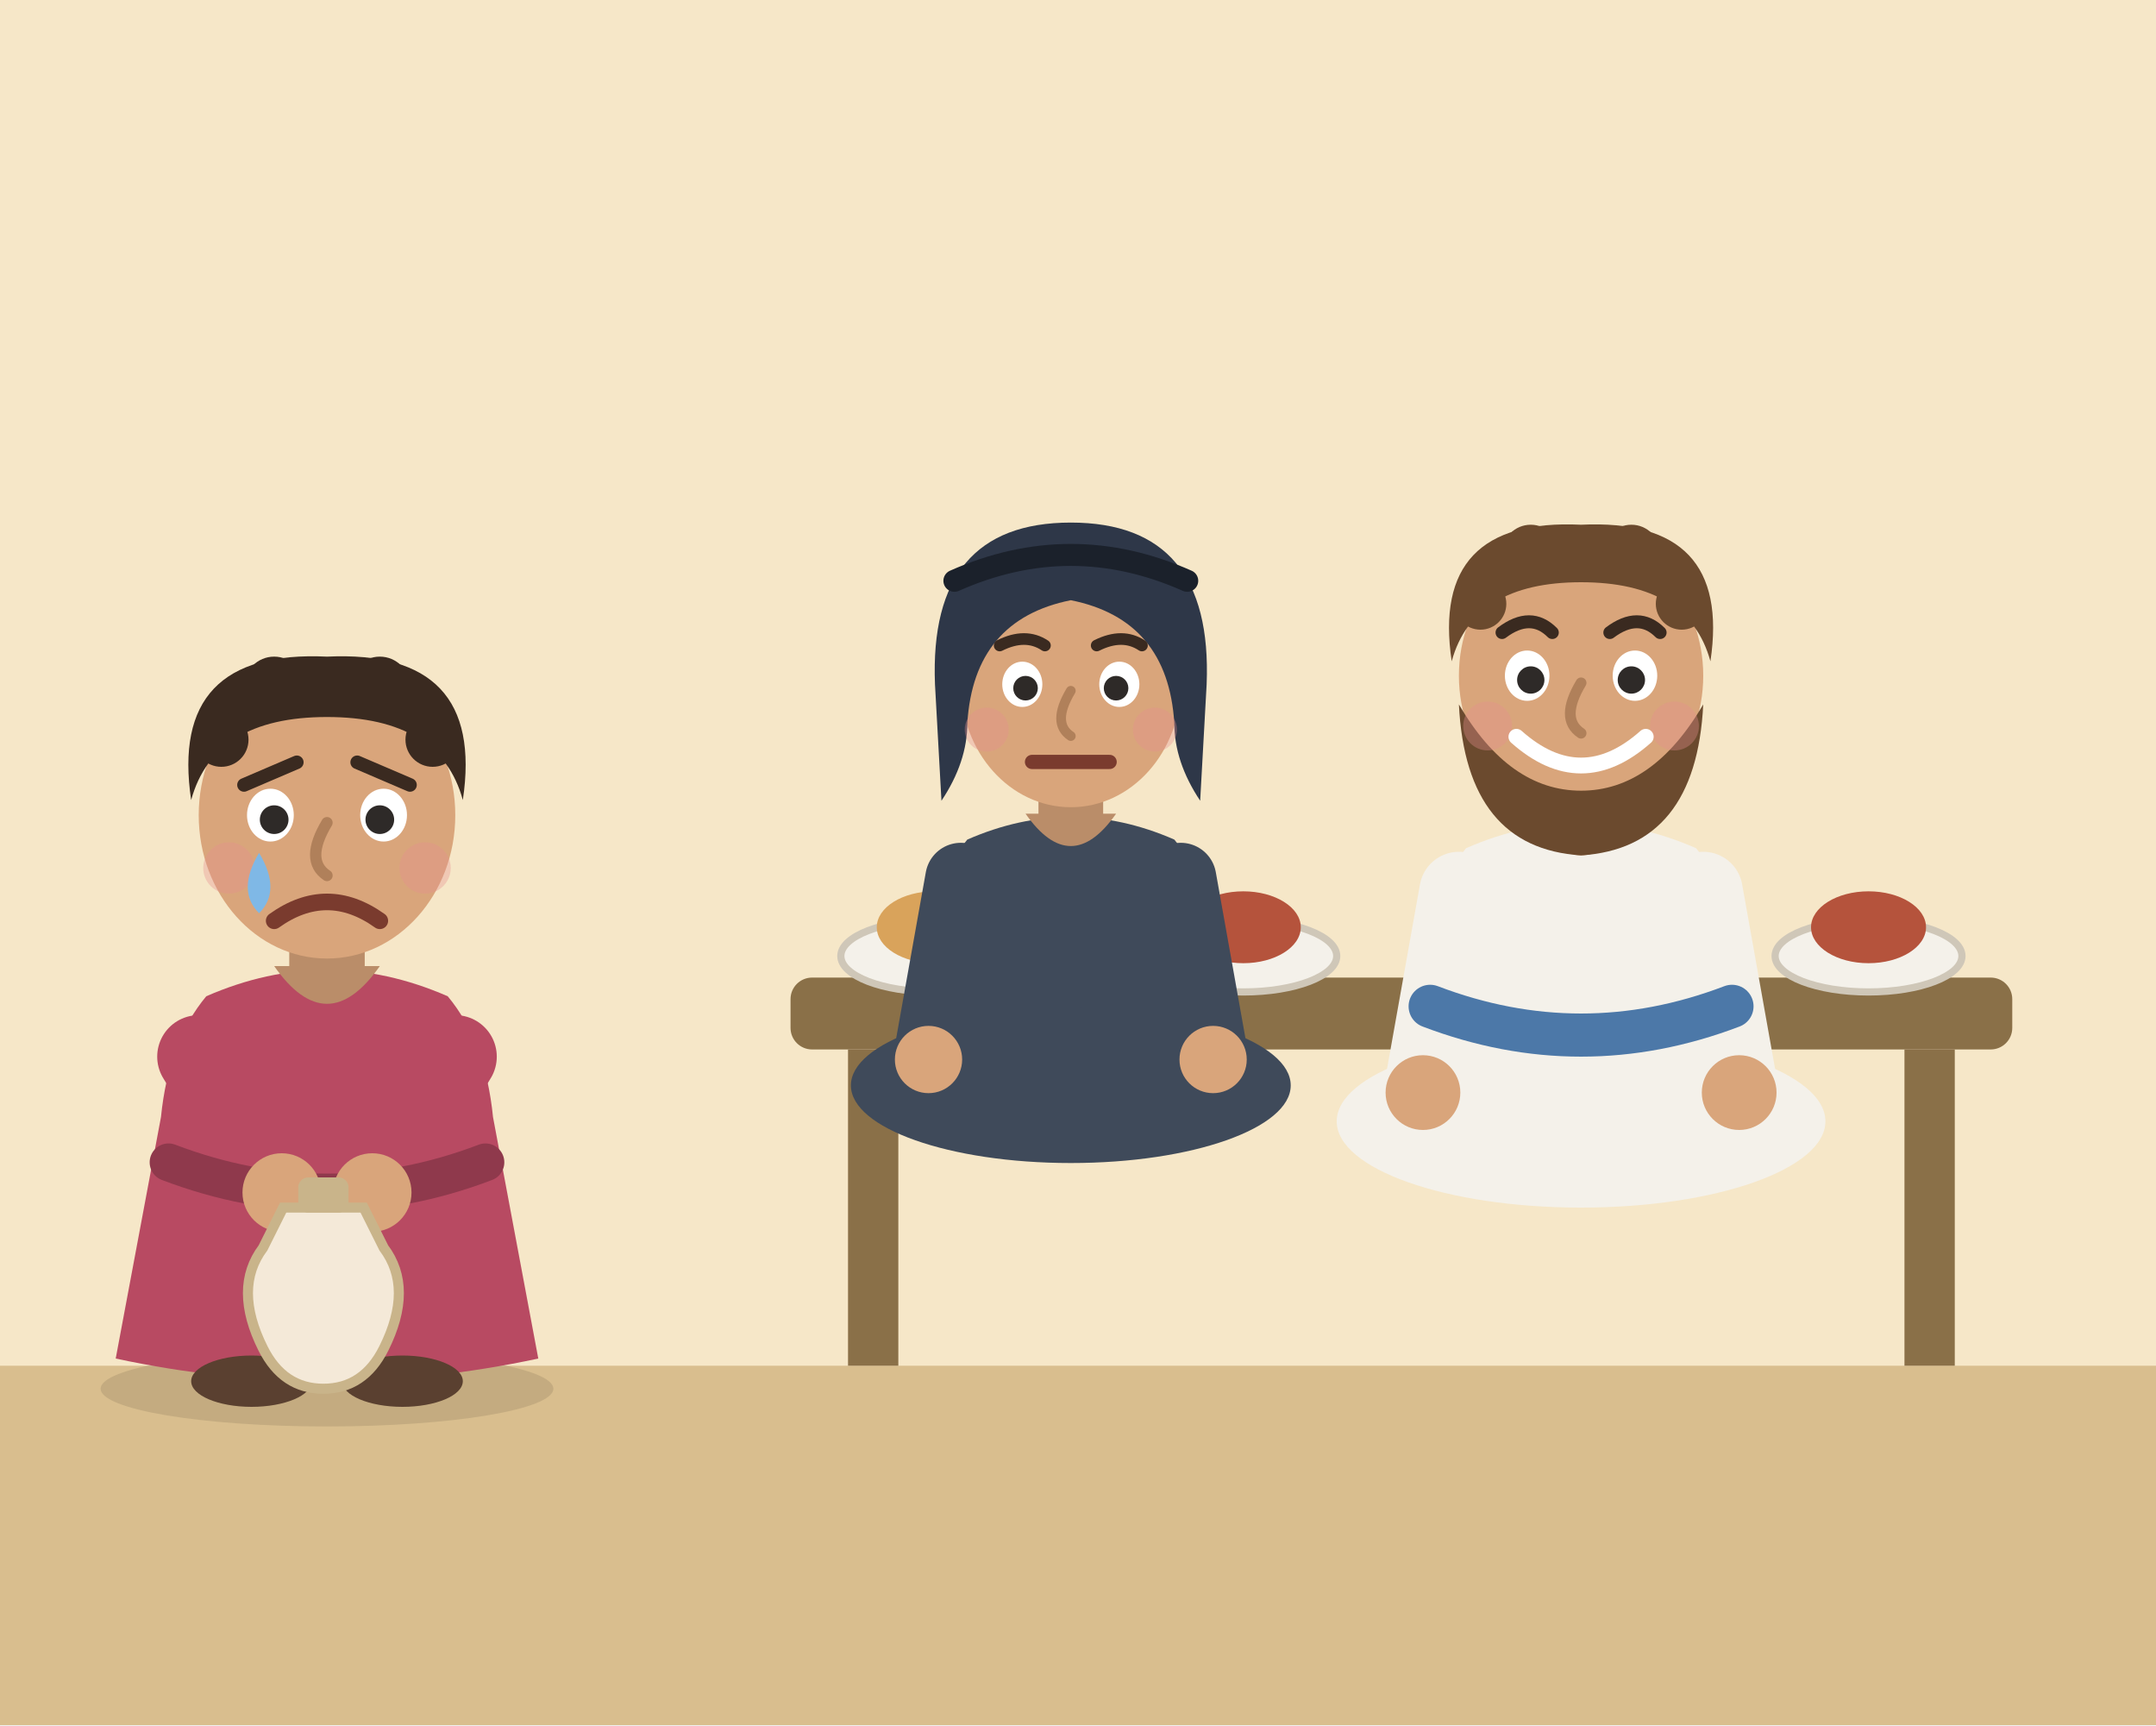
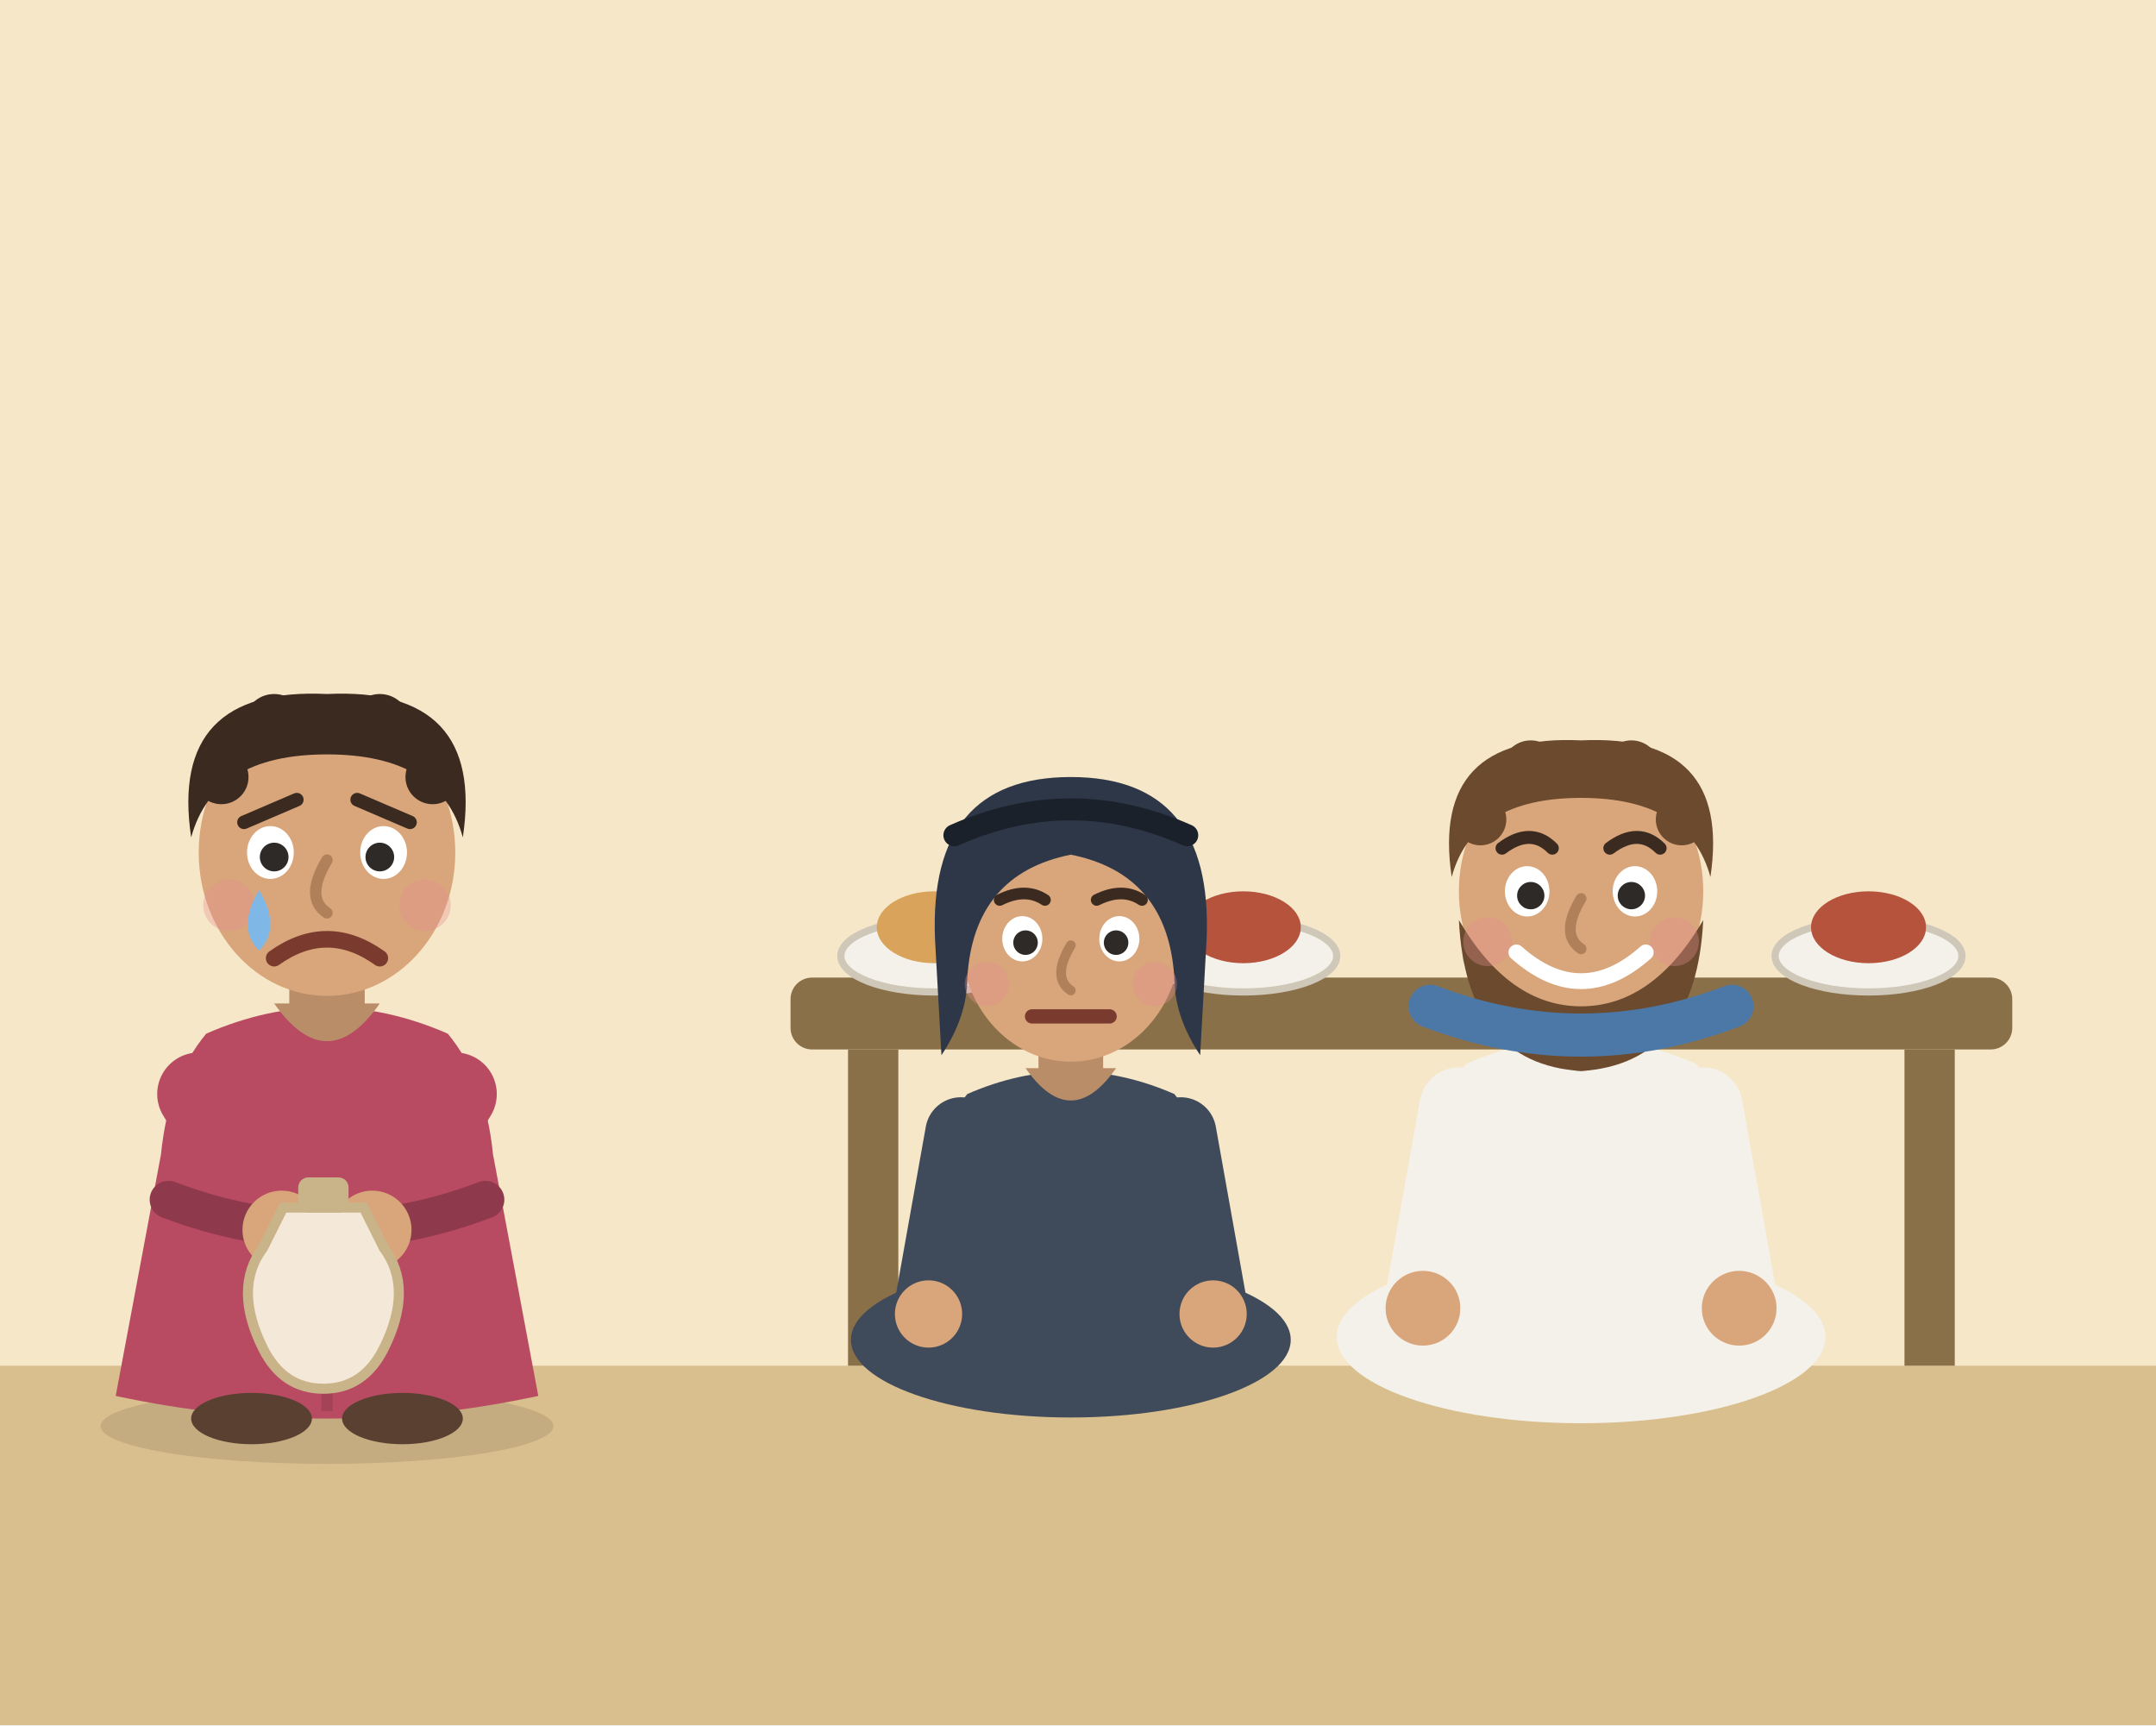
<svg xmlns="http://www.w3.org/2000/svg" viewBox="0 0 300 240">
  <rect width="300" height="240" fill="#F6E7C8" />
  <rect y="190" width="300" height="50" fill="#D9BE8E" />
  <rect x="110" y="136" width="170" height="10" rx="3" fill="#8A7048" />
  <rect x="118" y="146" width="7" height="44" fill="#8A7048" />
  <rect x="265" y="146" width="7" height="44" fill="#8A7048" />
  <ellipse cx="130" cy="133" rx="13" ry="5" fill="#F4F1EA" stroke="#CFC7B8" />
  <ellipse cx="130" cy="129" rx="8" ry="5" fill="#D9A35B" />
  <ellipse cx="173" cy="133" rx="13" ry="5" fill="#F4F1EA" stroke="#CFC7B8" />
  <ellipse cx="173" cy="129" rx="8" ry="5" fill="#B5533C" />
  <ellipse cx="217" cy="133" rx="13" ry="5" fill="#F4F1EA" stroke="#CFC7B8" />
  <ellipse cx="217" cy="129" rx="8" ry="5" fill="#D9A35B" />
  <ellipse cx="260" cy="133" rx="13" ry="5" fill="#F4F1EA" stroke="#CFC7B8" />
  <ellipse cx="260" cy="129" rx="8" ry="5" fill="#B5533C" />
-   <g transform="translate(190,66) scale(1.0)">
+   <g transform="translate(190,96.0) scale(1.0)">
    <line x1="13" y1="58" x2="8" y2="86" stroke="#F4F1EA" stroke-width="11" stroke-linecap="round" />
    <line x1="47" y1="58" x2="52" y2="86" stroke="#F4F1EA" stroke-width="11" stroke-linecap="round" />
    <rect x="25" y="40" width="10" height="14" rx="4" fill="#BA8D69" />
    <path d="M14 52Q30 45 46 52Q51 58 51 66L53 86H7L9 66Q9 58 14 52Z" fill="#F4F1EA" />
    <ellipse cx="30" cy="90" rx="34" ry="12" fill="#F4F1EA" />
    <path d="M23 48Q30 58 37 48Z" fill="#BA8D69" />
    <circle cx="8" cy="86" r="5.2" fill="#D9A57B" />
    <circle cx="52" cy="86" r="5.2" fill="#D9A57B" />
    <ellipse cx="30" cy="28" rx="17" ry="19" fill="#D9A57B" />
    <path d="M12 26Q9 6 30 7Q51 6 48 26Q45 15 30 15Q15 15 12 26Z" fill="#6B4A2E" />
    <circle cx="16" cy="18" r="3.6" fill="#6B4A2E" />
    <circle cx="44" cy="18" r="3.6" fill="#6B4A2E" />
    <circle cx="23" cy="11" r="4" fill="#6B4A2E" />
    <circle cx="37" cy="11" r="4" fill="#6B4A2E" />
    <path d="M13 32Q14 52 30 53Q46 52 47 32Q40 44 30 44Q20 44 13 32Z" fill="#6B4A2E" />
    <ellipse cx="22.5" cy="28" rx="3.1" ry="3.5" fill="#fff" />
    <ellipse cx="37.5" cy="28" rx="3.1" ry="3.5" fill="#fff" />
    <circle cx="23" cy="28.6" r="1.9" fill="#2E2A28" />
    <circle cx="37" cy="28.6" r="1.9" fill="#2E2A28" />
    <circle cx="17" cy="35" r="3.4" fill="#E58E8E" opacity=".35" />
    <circle cx="43" cy="35" r="3.4" fill="#E58E8E" opacity=".35" />
    <path d="M30 29q-3 5 0 7" stroke="#B0805A" stroke-width="1.5" fill="none" stroke-linecap="round" />
    <path d="M21 36.5q9 8 18 0" stroke="#FFFFFF" stroke-width="2.2" fill="none" stroke-linecap="round" />
    <path d="M19 22q4-3 7 0M34 22q4-3 7 0" stroke="#3A2A20" stroke-width="1.8" fill="none" stroke-linecap="round" />
  </g>
  <g transform="translate(190,66) scale(1.0)">
    <path d="M9 74Q30 82 51 74" stroke="#4C78A8" stroke-width="6" fill="none" stroke-linecap="round" />
  </g>
-   <g transform="translate(122,70) scale(0.9)">
+   <g transform="translate(122,105.4) scale(0.9)">
    <line x1="13" y1="58" x2="8" y2="86" stroke="#3F4A5A" stroke-width="11" stroke-linecap="round" />
    <line x1="47" y1="58" x2="52" y2="86" stroke="#3F4A5A" stroke-width="11" stroke-linecap="round" />
    <rect x="25" y="40" width="10" height="14" rx="4" fill="#BA8D69" />
    <path d="M14 52Q30 45 46 52Q51 58 51 66L53 86H7L9 66Q9 58 14 52Z" fill="#3F4A5A" />
    <ellipse cx="30" cy="90" rx="34" ry="12" fill="#3F4A5A" />
    <path d="M23 48Q30 58 37 48Z" fill="#BA8D69" />
    <circle cx="8" cy="86" r="5.2" fill="#D9A57B" />
    <circle cx="52" cy="86" r="5.2" fill="#D9A57B" />
    <ellipse cx="30" cy="28" rx="17" ry="19" fill="#D9A57B" />
    <path d="M30 3Q8 3 9 28L10 46Q14 40 14 34Q15 18 30 15Q45 18 46 34Q46 40 50 46L51 28Q52 3 30 3Z" fill="#2E3748" />
    <path d="M12 12Q30 4 48 12" stroke="#1B212B" stroke-width="3.4" fill="none" stroke-linecap="round" />
    <ellipse cx="22.5" cy="28" rx="3.1" ry="3.5" fill="#fff" />
    <ellipse cx="37.5" cy="28" rx="3.1" ry="3.5" fill="#fff" />
    <circle cx="23" cy="28.6" r="1.9" fill="#2E2A28" />
    <circle cx="37" cy="28.6" r="1.9" fill="#2E2A28" />
    <circle cx="17" cy="35" r="3.4" fill="#E58E8E" opacity=".35" />
    <circle cx="43" cy="35" r="3.4" fill="#E58E8E" opacity=".35" />
    <path d="M30 29q-3 5 0 7" stroke="#B0805A" stroke-width="1.5" fill="none" stroke-linecap="round" />
    <path d="M24 40h12" stroke="#7A3B2E" stroke-width="2.2" stroke-linecap="round" />
    <path d="M19 22q4-2 7 0M34 22q4-2 7 0" stroke="#3A2A20" stroke-width="1.8" fill="none" stroke-linecap="round" />
  </g>
-   <g transform="translate(14,84) scale(1.05)">
+   <g transform="translate(14,89.2) scale(1.05)">
    <ellipse cx="30" cy="104" rx="30" ry="5" fill="#000" opacity=".1" />
    <line x1="13" y1="60" x2="24" y2="78" stroke="#B84A62" stroke-width="11" stroke-linecap="round" />
    <line x1="47" y1="60" x2="36" y2="78" stroke="#B84A62" stroke-width="11" stroke-linecap="round" />
    <rect x="25" y="40" width="10" height="14" rx="4" fill="#BA8D69" />
    <path d="M14 52Q30 45 46 52Q51 58 52 68L58 100Q30 106 2 100L8 68Q9 58 14 52Z" fill="#B84A62" />
    <path d="M9 74Q30 82 51 74" stroke="#8F394C" stroke-width="5" fill="none" stroke-linecap="round" />
    <path d="M30 80V102" stroke="#8F394C" stroke-width="1.5" opacity=".5" />
    <ellipse cx="20" cy="103" rx="8" ry="3.4" fill="#5A4030" />
    <ellipse cx="40" cy="103" rx="8" ry="3.4" fill="#5A4030" />
    <path d="M23 48Q30 58 37 48Z" fill="#BA8D69" />
    <circle cx="24" cy="78" r="5.2" fill="#D9A57B" />
    <circle cx="36" cy="78" r="5.2" fill="#D9A57B" />
    <ellipse cx="30" cy="28" rx="17" ry="19" fill="#D9A57B" />
    <path d="M12 26Q9 6 30 7Q51 6 48 26Q45 15 30 15Q15 15 12 26Z" fill="#3A2A20" />
    <circle cx="16" cy="18" r="3.6" fill="#3A2A20" />
    <circle cx="44" cy="18" r="3.6" fill="#3A2A20" />
    <circle cx="23" cy="11" r="4" fill="#3A2A20" />
    <circle cx="37" cy="11" r="4" fill="#3A2A20" />
    <ellipse cx="22.5" cy="28" rx="3.1" ry="3.5" fill="#fff" />
    <ellipse cx="37.5" cy="28" rx="3.1" ry="3.5" fill="#fff" />
    <circle cx="23" cy="28.6" r="1.9" fill="#2E2A28" />
    <circle cx="37" cy="28.6" r="1.9" fill="#2E2A28" />
    <circle cx="17" cy="35" r="3.4" fill="#E58E8E" opacity=".35" />
    <circle cx="43" cy="35" r="3.4" fill="#E58E8E" opacity=".35" />
    <path d="M30 29q-3 5 0 7" stroke="#B0805A" stroke-width="1.5" fill="none" stroke-linecap="round" />
    <path d="M23 42q7-5 14 0" stroke="#7A3B2E" stroke-width="2.2" fill="none" stroke-linecap="round" />
    <path d="M19 24l7-3M41 24l-7-3" stroke="#3A2A20" stroke-width="1.8" stroke-linecap="round" />
    <path d="M21 33q-3 5 0 8q3-3 0-8z" fill="#7FB8E6" />
  </g>
  <g transform="translate(45,168) rotate(0) scale(0.7)">
    <path d="M-8 0h16l4 8q6 8 0 20q-4 8-12 8q-8 0-12-8q-6-12 0-20z" fill="#F4E9D8" stroke="#C9B48A" stroke-width="2" />
    <rect x="-5" y="-6" width="10" height="7" rx="2" fill="#C9B48A" />
  </g>
</svg>
